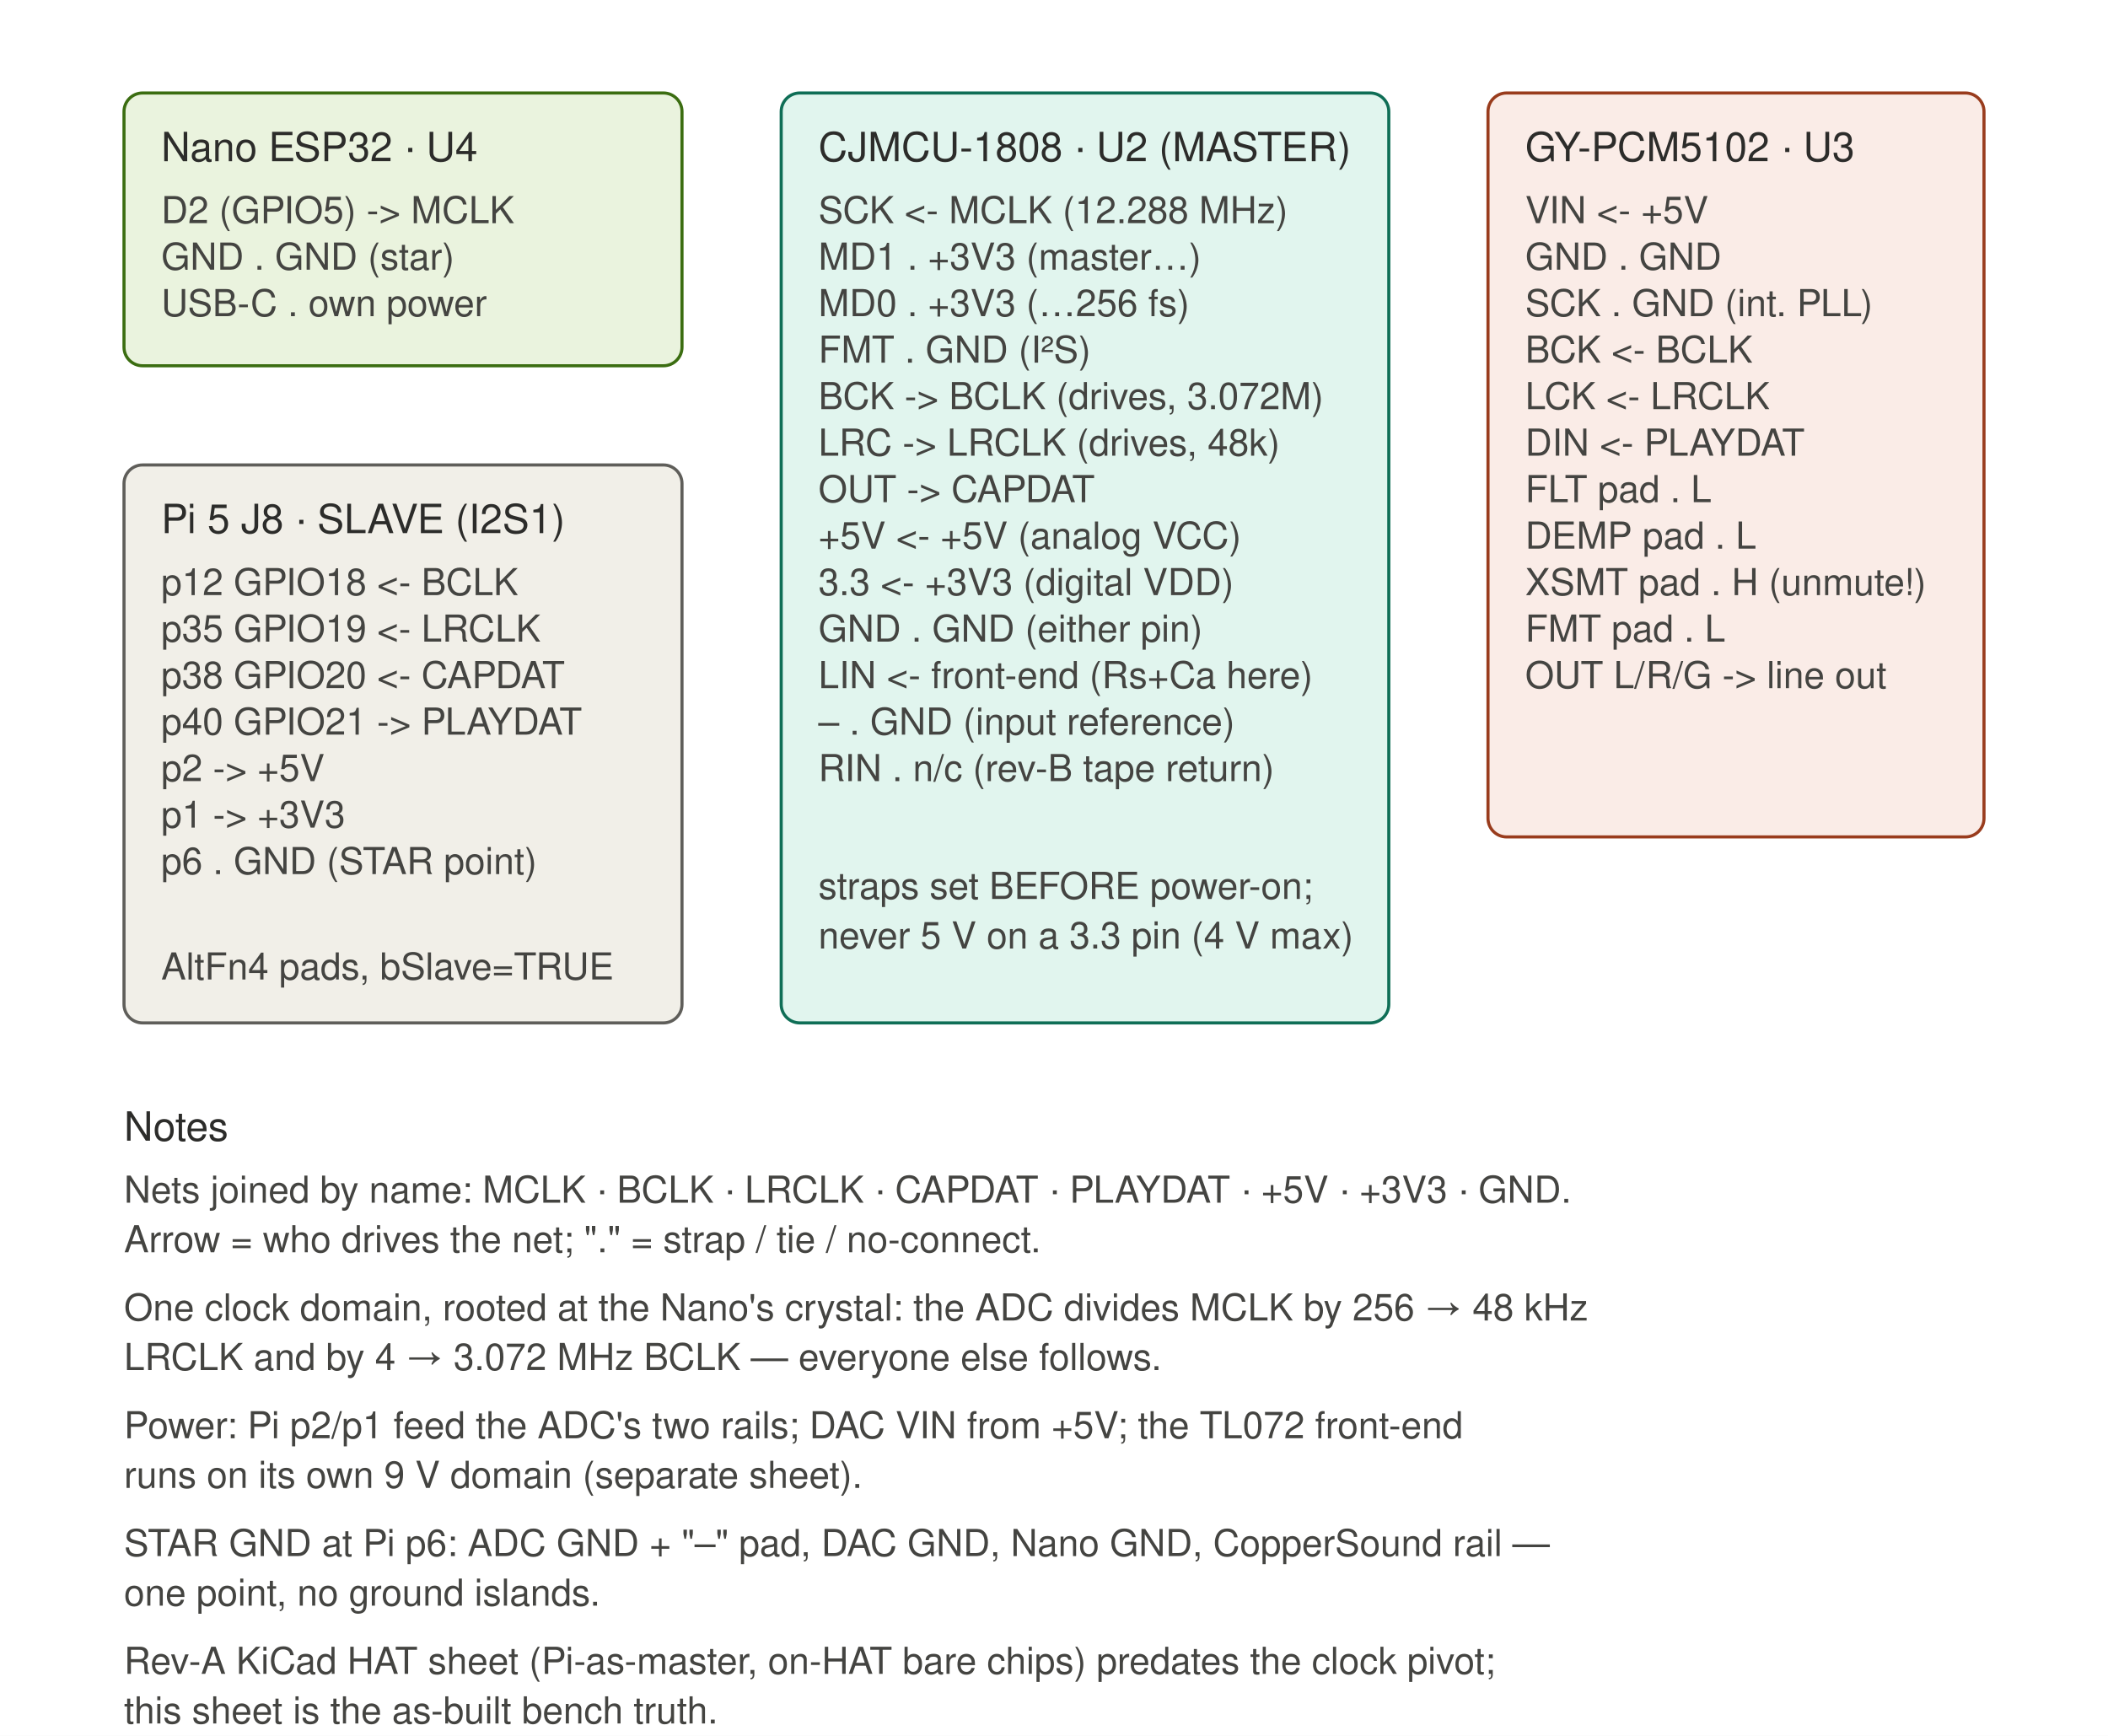
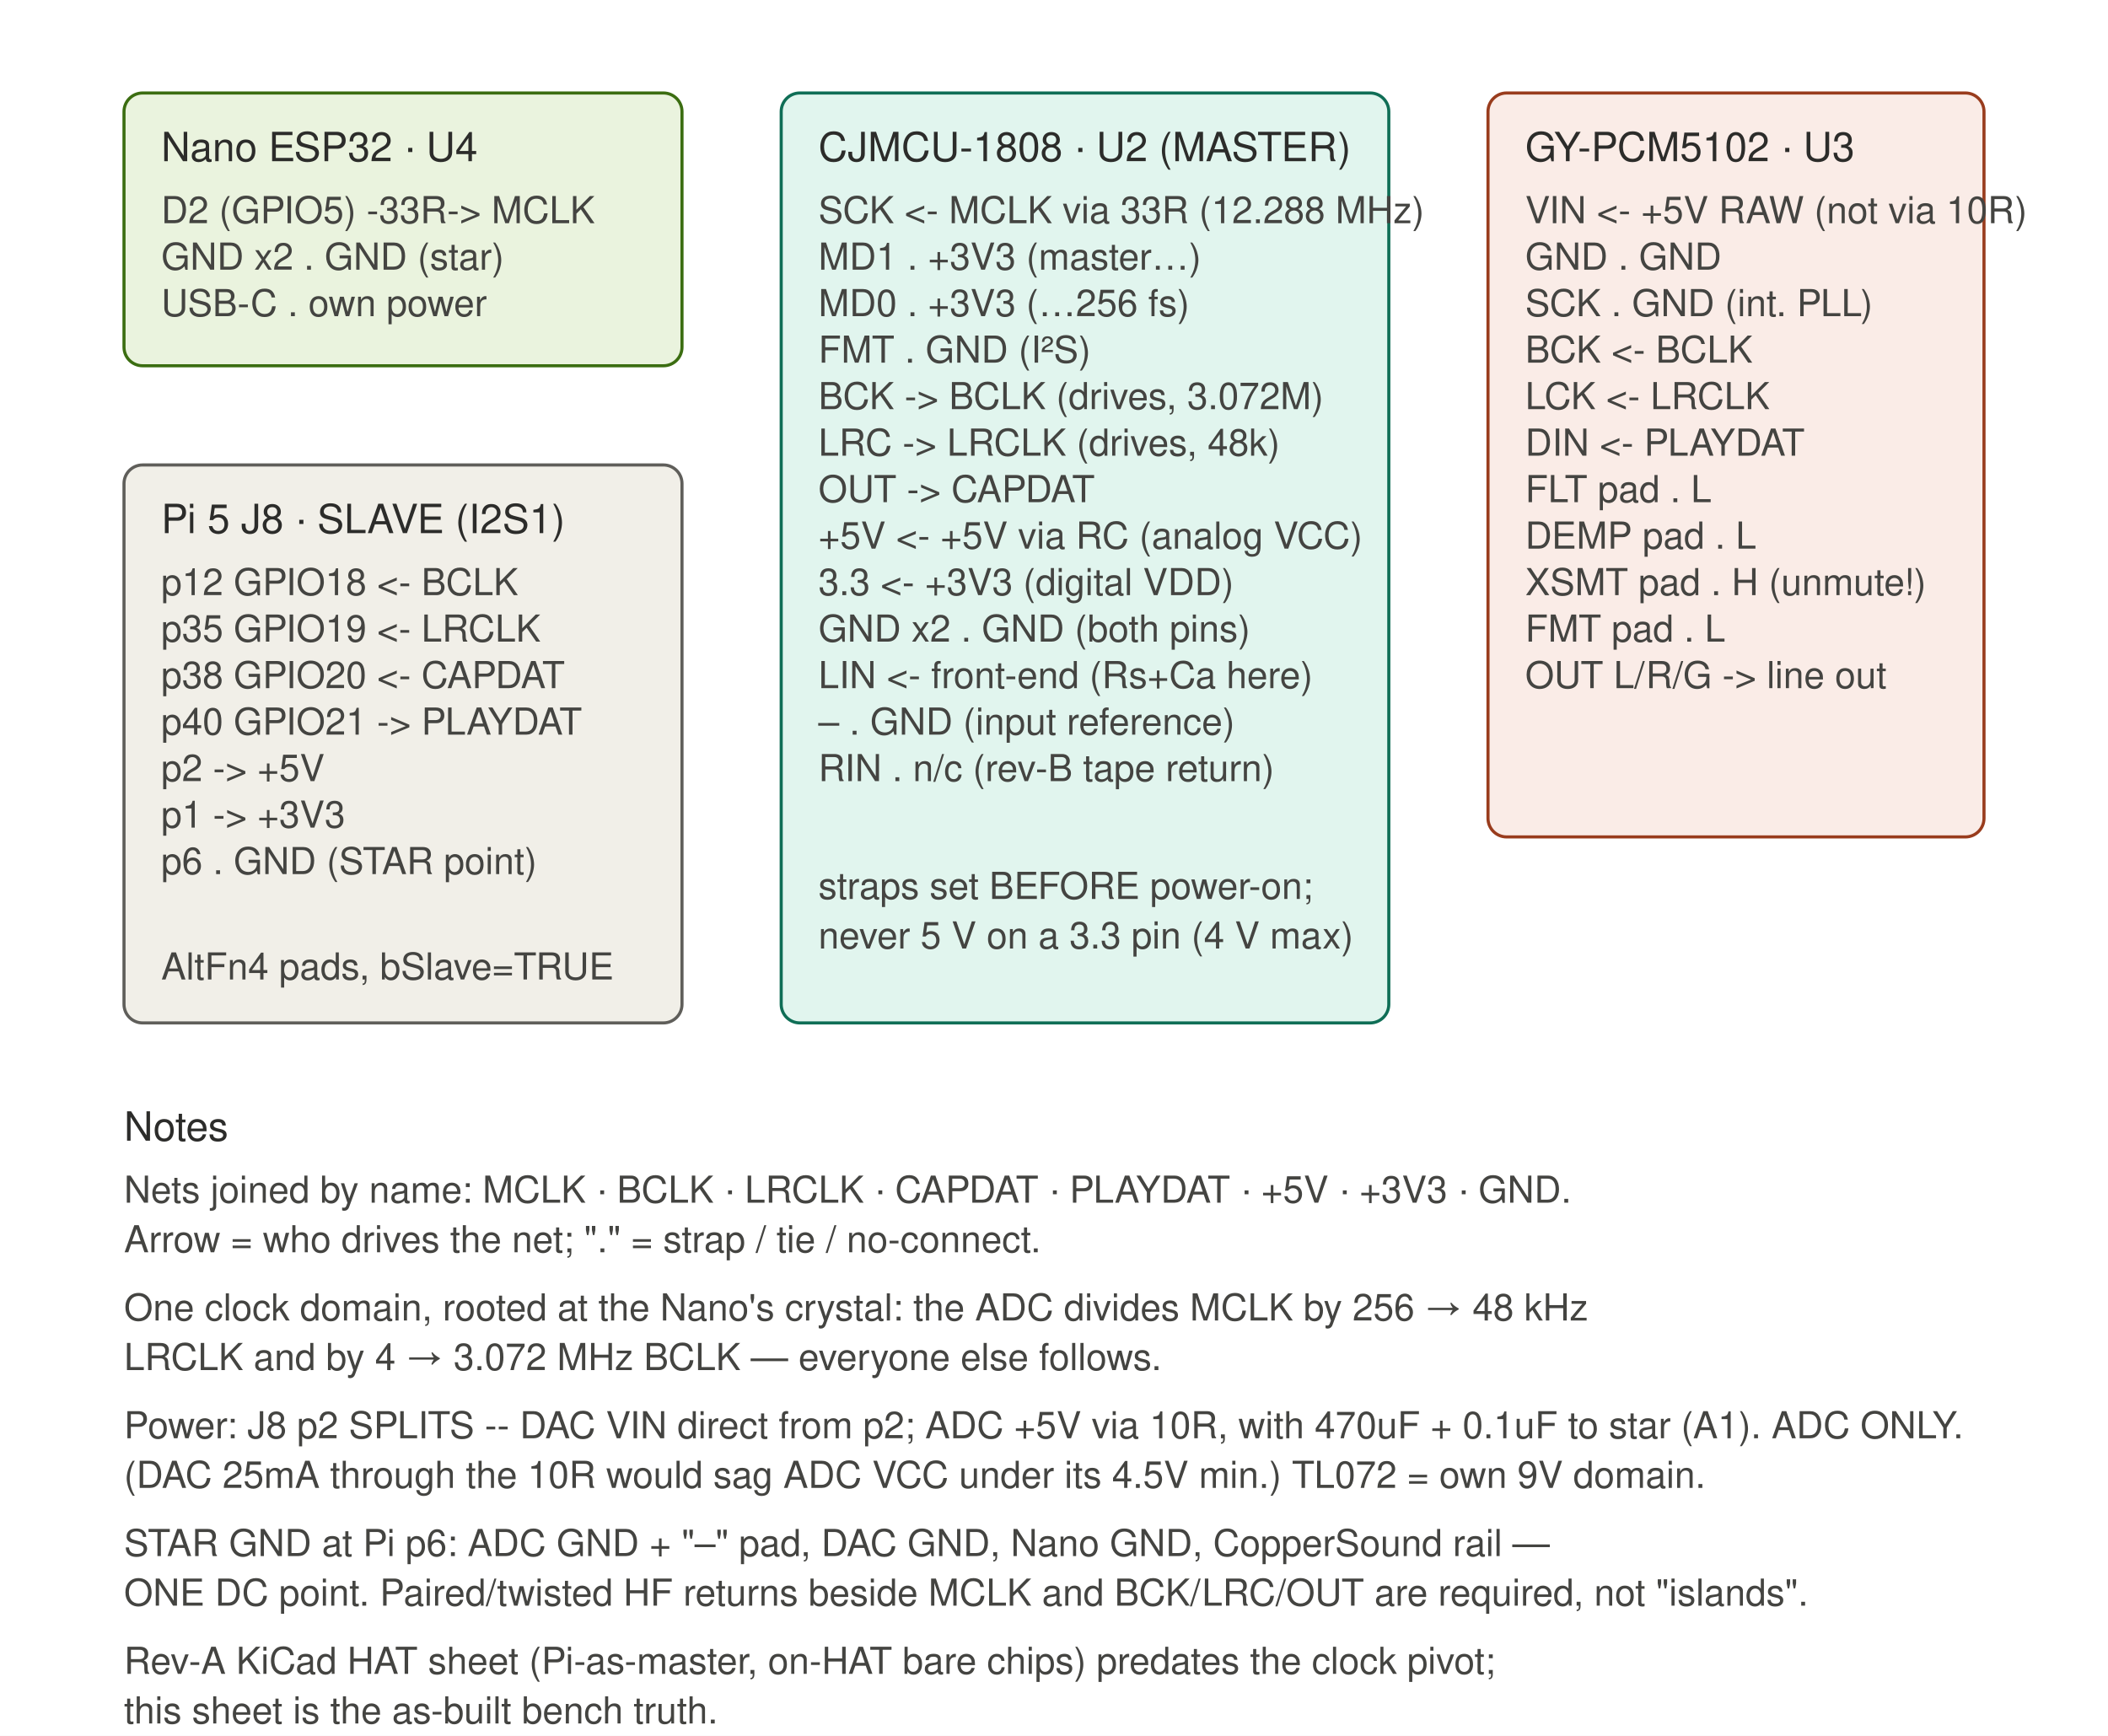
<svg xmlns="http://www.w3.org/2000/svg" width="100%" viewBox="0 0 680 560" role="img">
  <style>
text{font-family:-apple-system,Helvetica,Arial,sans-serif;fill:#2C2C2A}
.t{font-size:13px;font-weight:500;fill:#2C2C2A}.ts{font-size:12px;fill:#444441}
.gray{fill:#F1EFE8;stroke:#5F5E5A;stroke-width:1}.teal{fill:#E1F5EE;stroke:#0F6E56;stroke-width:1}
.coral{fill:#FAECE7;stroke:#993C1D;stroke-width:1}.green{fill:#EAF3DE;stroke:#3B6D11;stroke-width:1}
</style>
  <rect x="0" y="0" width="680" height="560" fill="#FFFFFF" />
  <g class="green">
    <rect x="40" y="30" width="180" height="88" rx="6" />
  </g>
  <text class="t" x="52" y="52">Nano ESP32 · U4</text>
-   <text class="ts" x="52" y="72">D2 (GPIO5) -&gt; MCLK<tspan x="52" dy="15">GND . GND (star)</tspan>
+   <text class="ts" x="52" y="72">D2 (GPIO5) -33R-&gt; MCLK<tspan x="52" dy="15">GND x2 . GND (star)</tspan>
    <tspan x="52" dy="15">USB-C . own power</tspan>
  </text>
  <g class="teal">
    <rect x="252" y="30" width="196" height="300" rx="6" />
  </g>
  <text class="t" x="264" y="52">CJMCU-1808 · U2 (MASTER)</text>
-   <text class="ts" x="264" y="72">SCK &lt;- MCLK (12.288 MHz)<tspan x="264" dy="15">MD1 . +3V3 (master…)</tspan>
+   <text class="ts" x="264" y="72">SCK &lt;- MCLK via 33R (12.288 MHz)<tspan x="264" dy="15">MD1 . +3V3 (master…)</tspan>
    <tspan x="264" dy="15">MD0 . +3V3 (…256 fs)</tspan>
    <tspan x="264" dy="15">FMT . GND (I²S)</tspan>
    <tspan x="264" dy="15">BCK -&gt; BCLK (drives, 3.072M)</tspan>
    <tspan x="264" dy="15">LRC -&gt; LRCLK (drives, 48k)</tspan>
    <tspan x="264" dy="15">OUT -&gt; CAPDAT</tspan>
-     <tspan x="264" dy="15">+5V &lt;- +5V (analog VCC)</tspan>
+     <tspan x="264" dy="15">+5V &lt;- +5V via RC (analog VCC)</tspan>
    <tspan x="264" dy="15">3.3 &lt;- +3V3 (digital VDD)</tspan>
-     <tspan x="264" dy="15">GND . GND (either pin)</tspan>
+     <tspan x="264" dy="15">GND x2 . GND (both pins)</tspan>
    <tspan x="264" dy="15">LIN &lt;- front-end (Rs+Ca here)</tspan>
    <tspan x="264" dy="15">– . GND (input reference)</tspan>
    <tspan x="264" dy="15">RIN . n/c (rev-B tape return)</tspan>
  </text>
  <text class="ts" x="264" y="290" fill="#993C1D">straps set BEFORE power-on;</text>
  <text class="ts" x="264" y="306" fill="#993C1D">never 5 V on a 3.3 pin (4 V max)</text>
  <g class="gray">
    <rect x="40" y="150" width="180" height="180" rx="6" />
  </g>
  <text class="t" x="52" y="172">Pi 5 J8 · SLAVE (I2S1)</text>
  <text class="ts" x="52" y="192">p12 GPIO18 &lt;- BCLK<tspan x="52" dy="15">p35 GPIO19 &lt;- LRCLK</tspan>
    <tspan x="52" dy="15">p38 GPIO20 &lt;- CAPDAT</tspan>
    <tspan x="52" dy="15">p40 GPIO21 -&gt; PLAYDAT</tspan>
    <tspan x="52" dy="15">p2 -&gt; +5V</tspan>
    <tspan x="52" dy="15">p1 -&gt; +3V3</tspan>
    <tspan x="52" dy="15">p6 . GND (STAR point)</tspan>
  </text>
  <text class="ts" x="52" y="316" fill="#993C1D">AltFn4 pads, bSlave=TRUE</text>
  <g class="coral">
    <rect x="480" y="30" width="160" height="240" rx="6" />
  </g>
  <text class="t" x="492" y="52">GY-PCM5102 · U3</text>
-   <text class="ts" x="492" y="72">VIN &lt;- +5V<tspan x="492" dy="15">GND . GND</tspan>
+   <text class="ts" x="492" y="72">VIN &lt;- +5V RAW (not via 10R)<tspan x="492" dy="15">GND . GND</tspan>
    <tspan x="492" dy="15">SCK . GND (int. PLL)</tspan>
    <tspan x="492" dy="15">BCK &lt;- BCLK</tspan>
    <tspan x="492" dy="15">LCK &lt;- LRCLK</tspan>
    <tspan x="492" dy="15">DIN &lt;- PLAYDAT</tspan>
    <tspan x="492" dy="15">FLT pad . L</tspan>
    <tspan x="492" dy="15">DEMP pad . L</tspan>
    <tspan x="492" dy="15">XSMT pad . H (unmute!)</tspan>
    <tspan x="492" dy="15">FMT pad . L</tspan>
    <tspan x="492" dy="15">OUT L/R/G -&gt; line out</tspan>
  </text>
  <text class="t" x="40" y="368">Notes</text>
  <text class="ts" x="40" y="388">Nets joined by name: MCLK · BCLK · LRCLK · CAPDAT · PLAYDAT · +5V · +3V3 · GND.</text>
  <text class="ts" x="40" y="404">Arrow = who drives the net; "." = strap / tie / no-connect.</text>
  <text class="ts" x="40" y="426">One clock domain, rooted at the Nano's crystal: the ADC divides MCLK by 256 → 48 kHz</text>
  <text class="ts" x="40" y="442">LRCLK and by 4 → 3.072 MHz BCLK — everyone else follows.</text>
-   <text class="ts" x="40" y="464">Power: Pi p2/p1 feed the ADC's two rails; DAC VIN from +5V; the TL072 front-end</text>
-   <text class="ts" x="40" y="480">runs on its own 9 V domain (separate sheet).</text>
+   <text class="ts" x="40" y="464">Power: J8 p2 SPLITS -- DAC VIN direct from p2; ADC +5V via 10R, with 470uF + 0.1uF to star (A1). ADC ONLY.</text>
+   <text class="ts" x="40" y="480">(DAC 25mA through the 10R would sag ADC VCC under its 4.5V min.) TL072 = own 9V domain.</text>
  <text class="ts" x="40" y="502">STAR GND at Pi p6: ADC GND + "–" pad, DAC GND, Nano GND, CopperSound rail —</text>
-   <text class="ts" x="40" y="518">one point, no ground islands.</text>
+   <text class="ts" x="40" y="518">ONE DC point. Paired/twisted HF returns beside MCLK and BCK/LRC/OUT are required, not "islands".</text>
  <text class="ts" x="40" y="540">Rev-A KiCad HAT sheet (Pi-as-master, on-HAT bare chips) predates the clock pivot;</text>
  <text class="ts" x="40" y="556">this sheet is the as-built bench truth.</text>
</svg>
